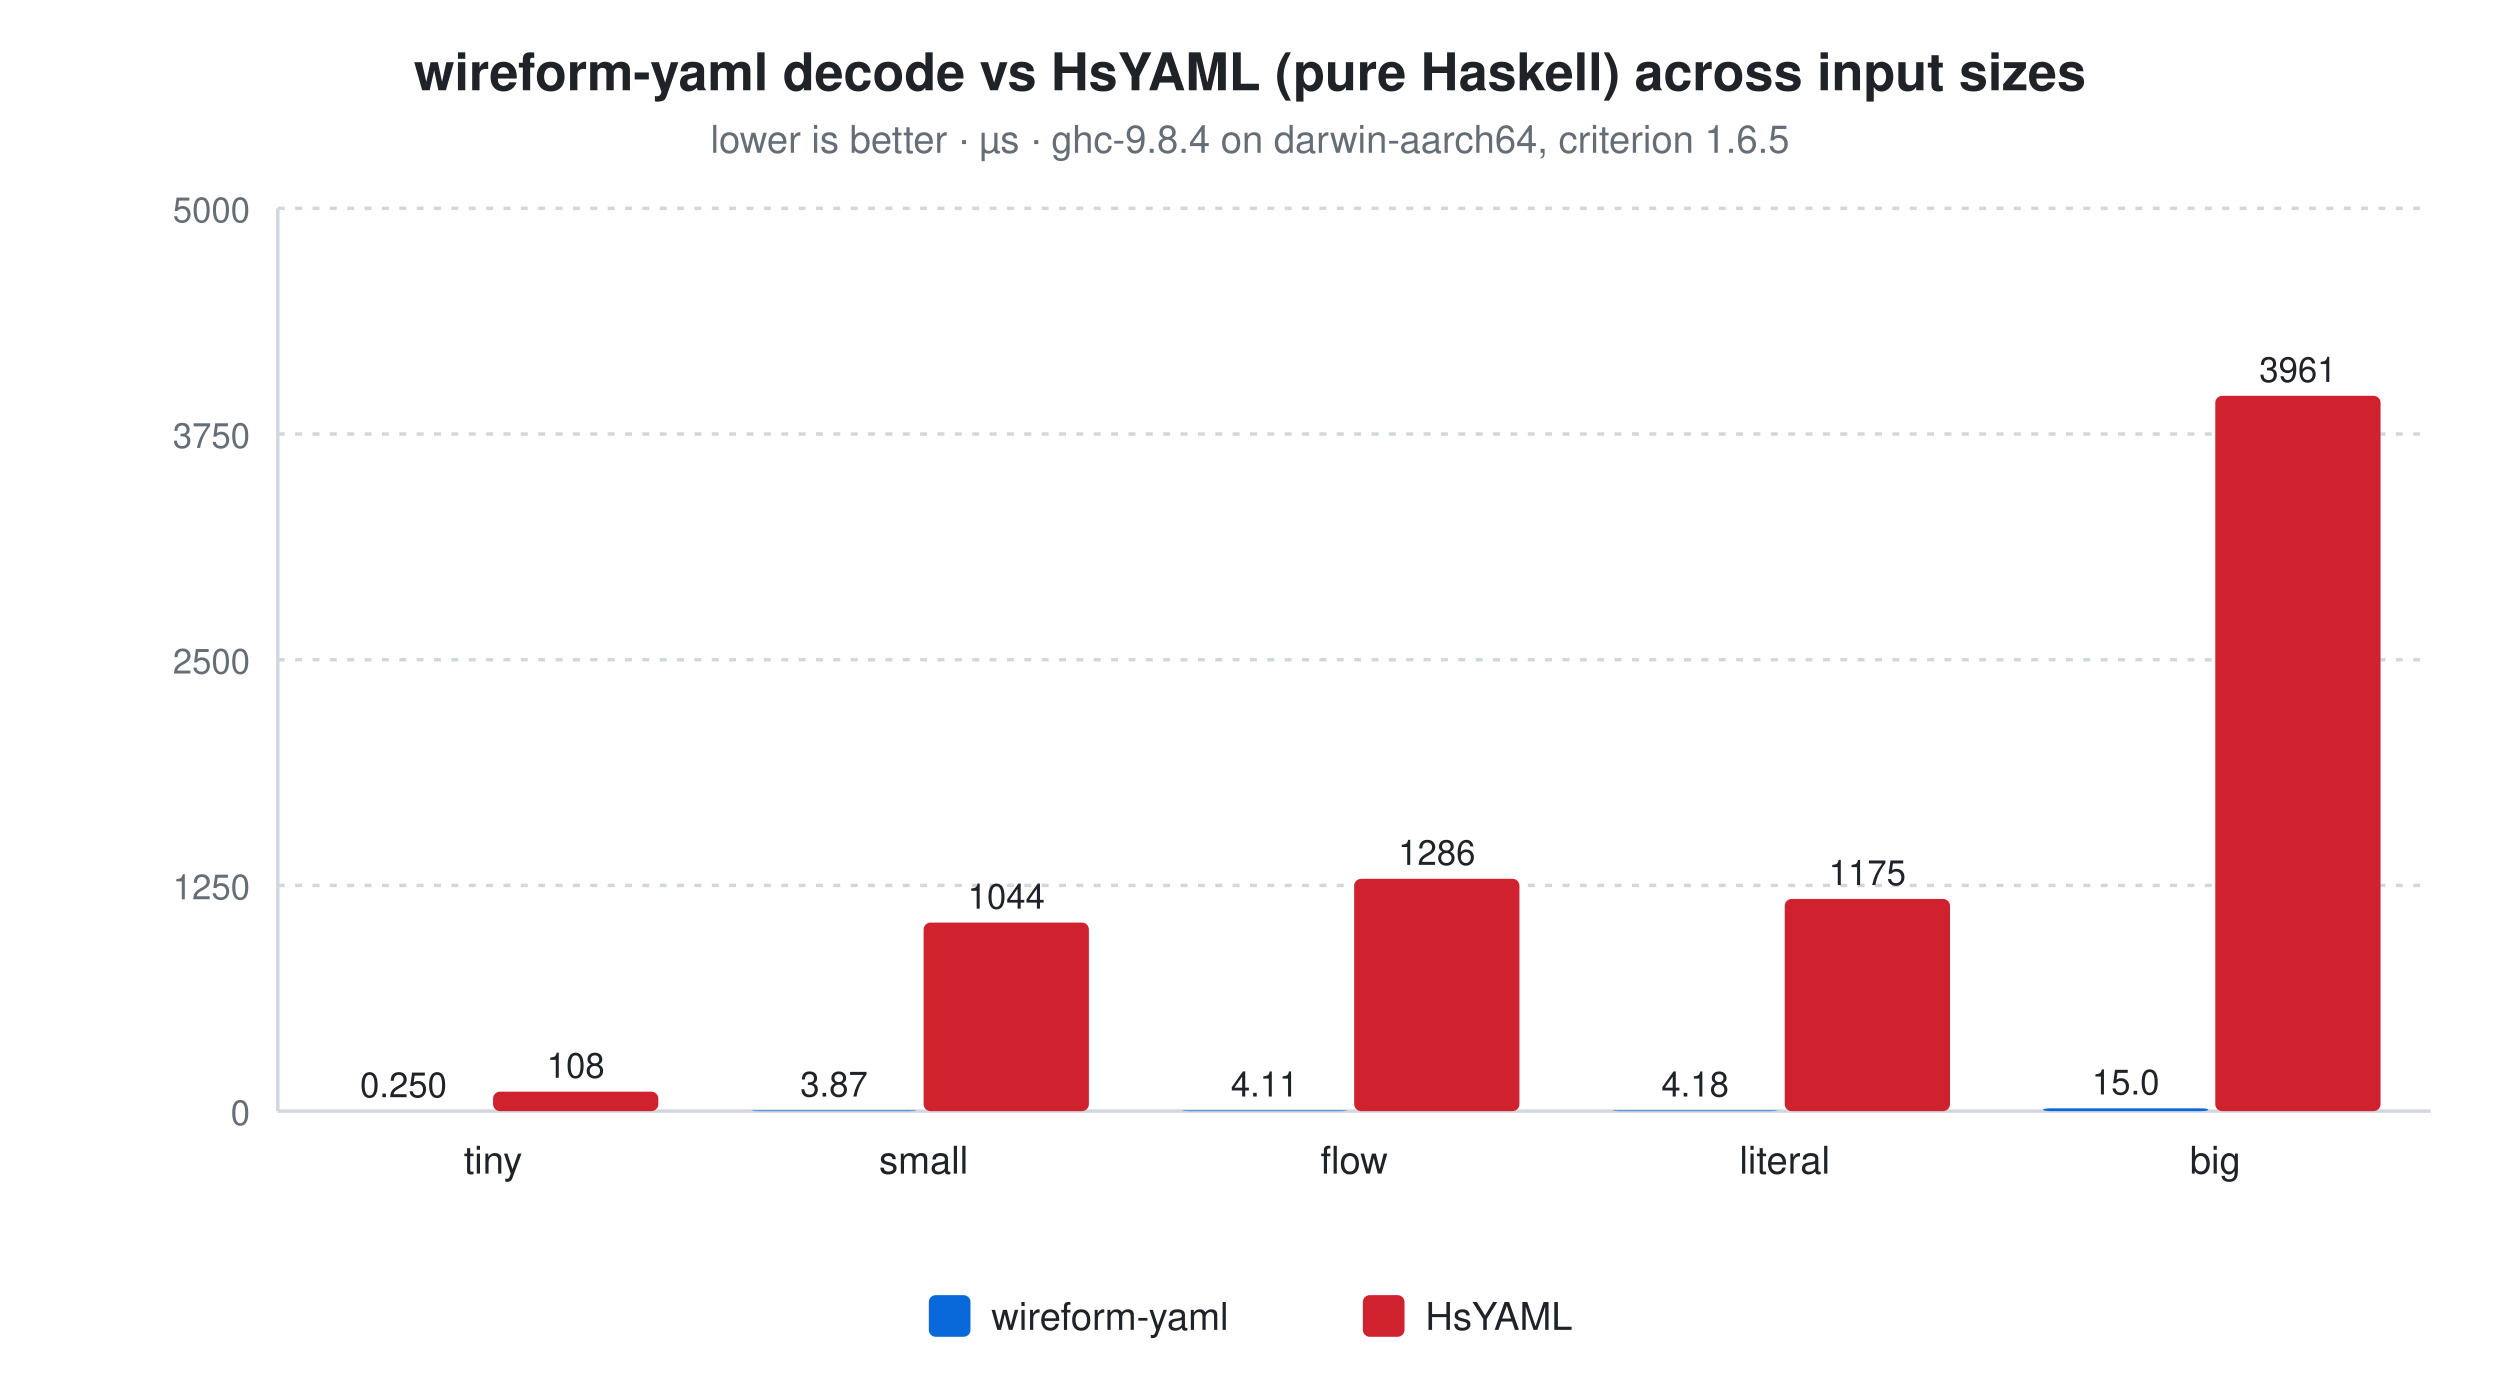
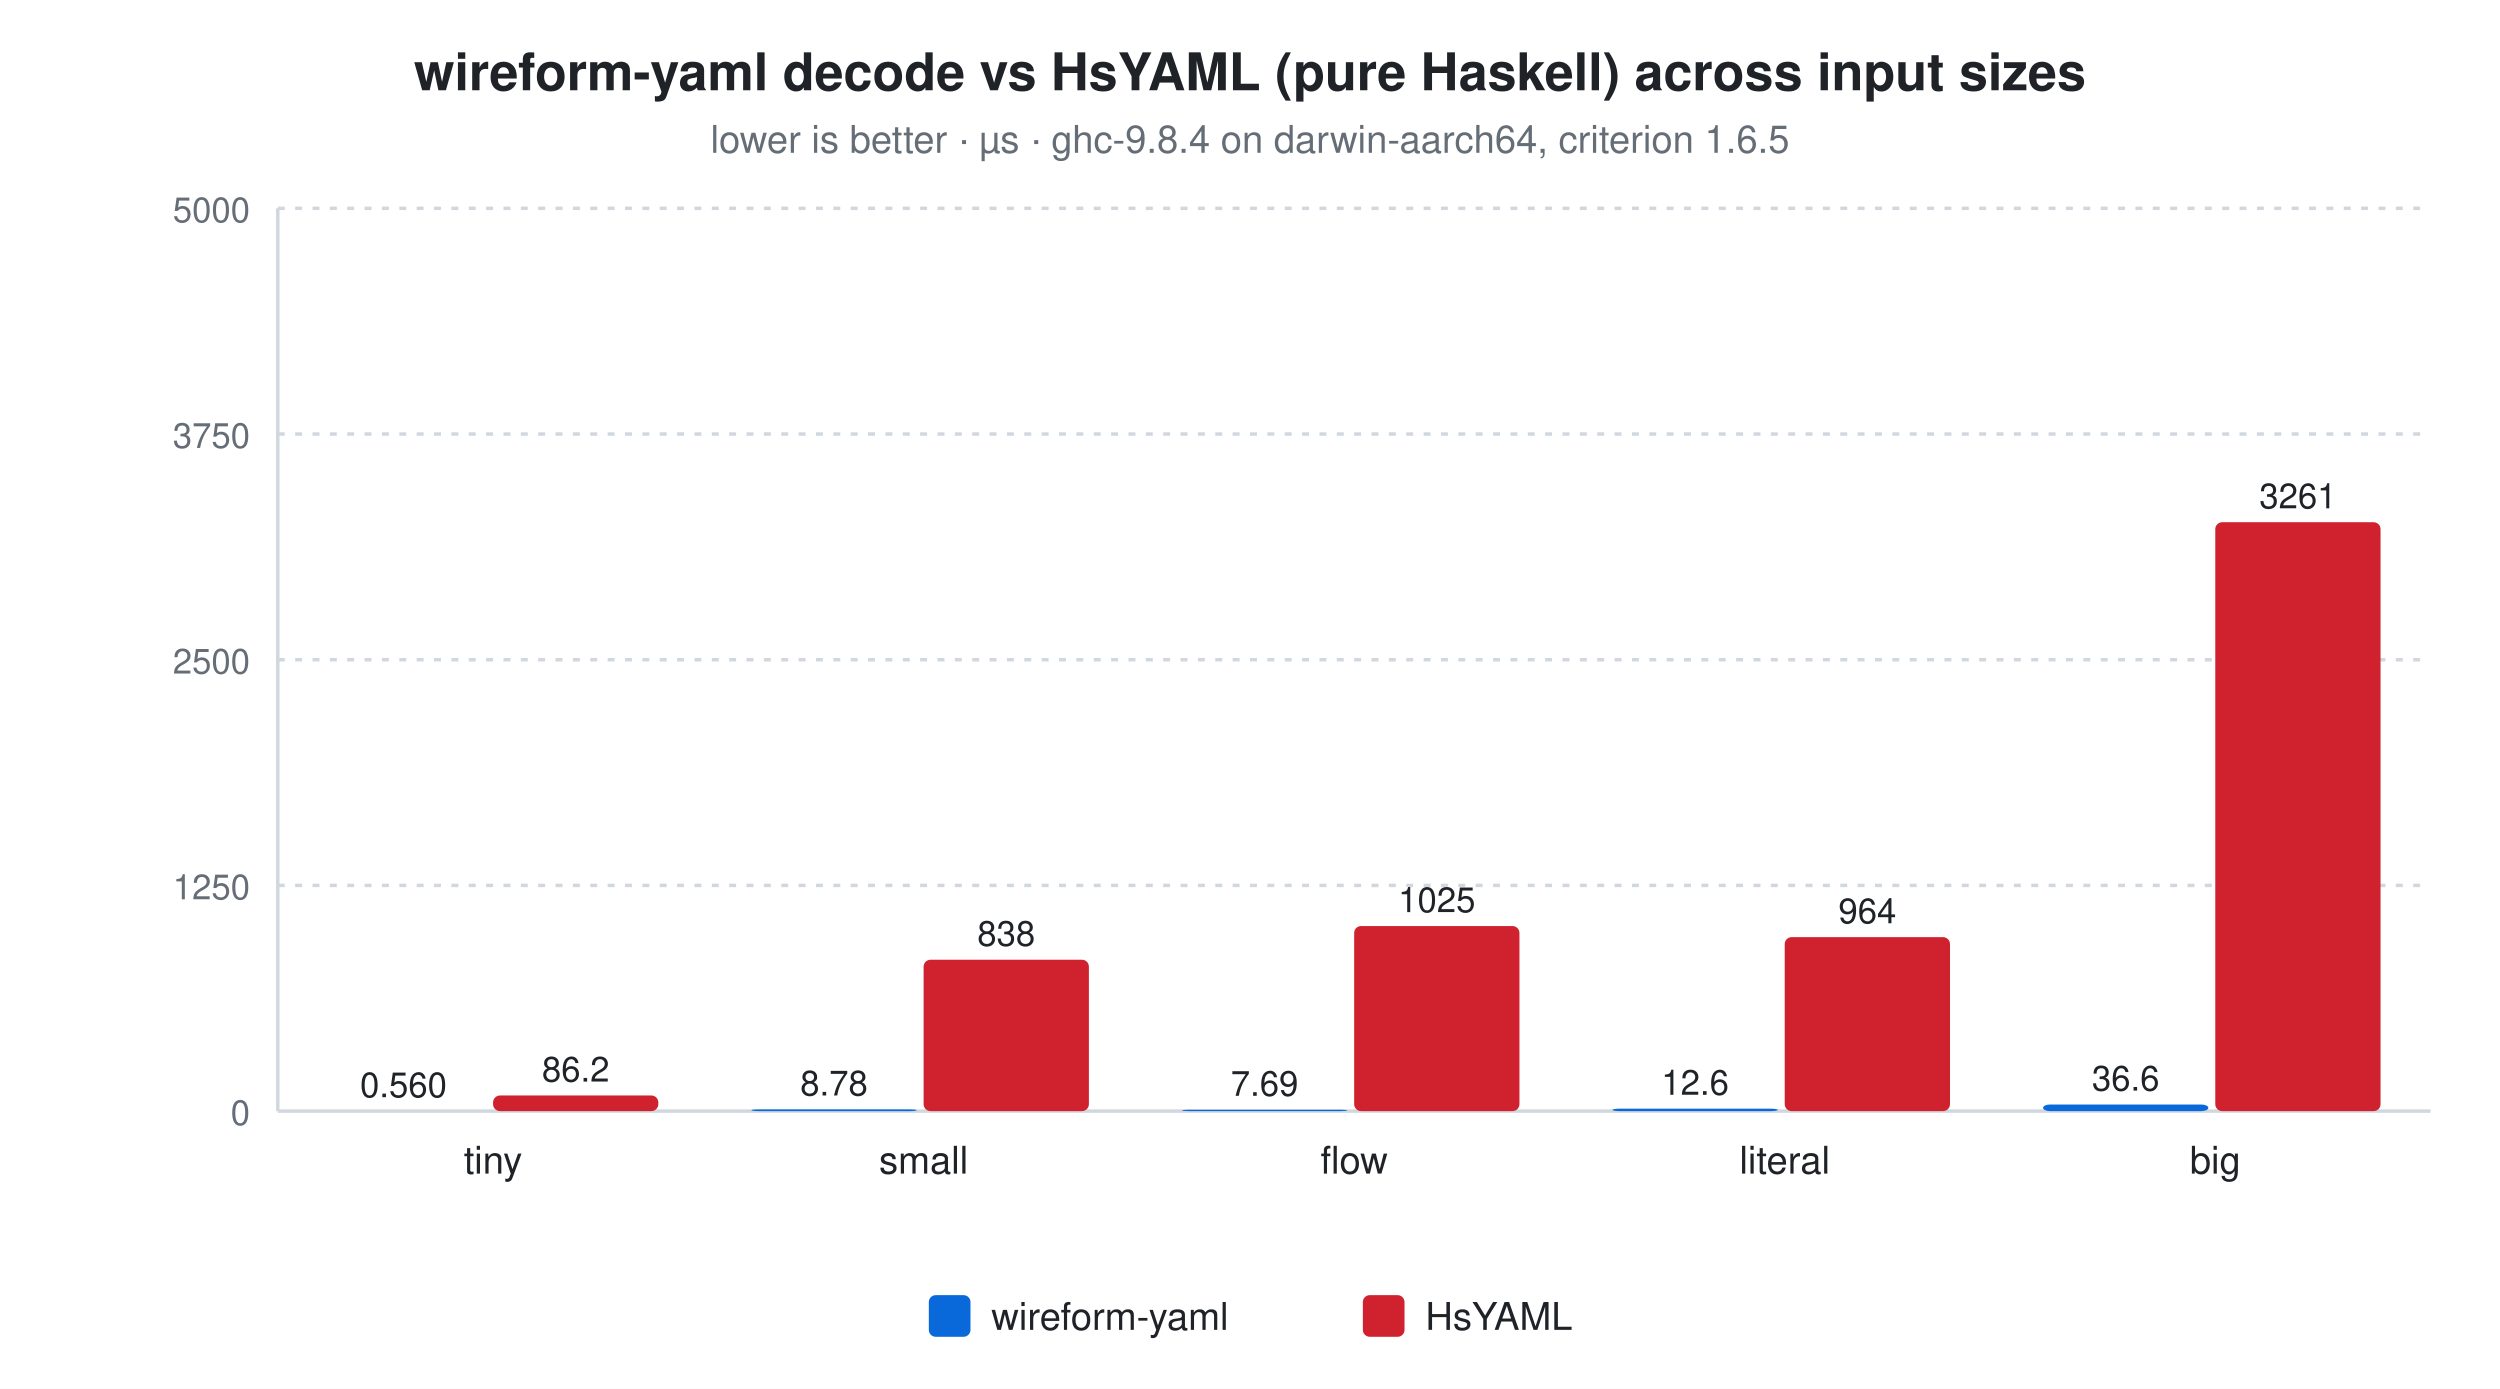
<svg xmlns="http://www.w3.org/2000/svg" viewBox="0 0 720 400" width="720" height="400" font-family="ui-sans-serif, system-ui, -apple-system, BlinkMacSystemFont, &quot;Segoe UI&quot;, Helvetica, Arial, sans-serif" font-size="12">
  <rect x="0" y="0" width="720" height="400" fill="#ffffff" />
  <text x="360" y="26" text-anchor="middle" font-size="15" font-weight="600" fill="#1f2328">wireform-yaml decode vs HsYAML (pure Haskell) across input sizes</text>
  <text x="360" y="44" text-anchor="middle" font-size="11" fill="#656d76">lower is better · µs · ghc-9.8.4 on darwin-aarch64, criterion 1.6.5</text>
  <g stroke="#d0d7de" stroke-width="1">
    <line x1="80" y1="320" x2="700" y2="320" />
    <line x1="80" y1="60" x2="80" y2="320" />
  </g>
  <g>
    <g />
    <text x="72" y="324" text-anchor="end" font-size="10" fill="#656d76">0</text>
    <line x1="80" y1="255" x2="700" y2="255" stroke="#d0d7de" stroke-width="1" stroke-dasharray="2 3" />
    <text x="72" y="259" text-anchor="end" font-size="10" fill="#656d76">1250</text>
    <line x1="80" y1="190" x2="700" y2="190" stroke="#d0d7de" stroke-width="1" stroke-dasharray="2 3" />
    <text x="72" y="194" text-anchor="end" font-size="10" fill="#656d76">2500</text>
    <line x1="80" y1="125" x2="700" y2="125" stroke="#d0d7de" stroke-width="1" stroke-dasharray="2 3" />
    <text x="72" y="129" text-anchor="end" font-size="10" fill="#656d76">3750</text>
    <line x1="80" y1="60" x2="700" y2="60" stroke="#d0d7de" stroke-width="1" stroke-dasharray="2 3" />
    <text x="72" y="64" text-anchor="end" font-size="10" fill="#656d76">5000</text>
  </g>
  <g>
    <rect x="92.4" y="320.0" width="47.6" height="0.0" rx="2" fill="#0969da" />
-     <rect x="142" y="314.4" width="47.6" height="5.6" rx="2" fill="#cf222e" />
-     <rect x="216.4" y="319.8" width="47.6" height="0.2" rx="2" fill="#0969da" />
-     <rect x="266" y="265.7" width="47.6" height="54.3" rx="2" fill="#cf222e" />
-     <rect x="340.4" y="319.8" width="47.6" height="0.2" rx="2" fill="#0969da" />
-     <rect x="390" y="253.1" width="47.6" height="66.9" rx="2" fill="#cf222e" />
-     <rect x="464.4" y="319.8" width="47.6" height="0.2" rx="2" fill="#0969da" />
-     <rect x="514" y="258.9" width="47.6" height="61.1" rx="2" fill="#cf222e" />
-     <rect x="588.4" y="319.2" width="47.6" height="0.8" rx="2" fill="#0969da" />
-     <rect x="638" y="114.0" width="47.6" height="206.0" rx="2" fill="#cf222e" />
+     <rect x="142" y="315.5" width="47.6" height="4.5" rx="2" fill="#cf222e" />
+     <rect x="216.4" y="319.5" width="47.6" height="0.5" rx="2" fill="#0969da" />
+     <rect x="266" y="276.4" width="47.6" height="43.6" rx="2" fill="#cf222e" />
+     <rect x="340.4" y="319.6" width="47.6" height="0.4" rx="2" fill="#0969da" />
+     <rect x="390" y="266.7" width="47.6" height="53.3" rx="2" fill="#cf222e" />
+     <rect x="464.4" y="319.3" width="47.6" height="0.7" rx="2" fill="#0969da" />
+     <rect x="514" y="269.9" width="47.6" height="50.1" rx="2" fill="#cf222e" />
+     <rect x="588.4" y="318.1" width="47.6" height="1.9" rx="2" fill="#0969da" />
+     <rect x="638" y="150.4" width="47.6" height="169.6" rx="2" fill="#cf222e" />
  </g>
  <g>
-     <text x="116.2" y="316.0" text-anchor="middle" font-size="10" fill="#1f2328">0.250</text>
-     <text x="165.8" y="310.4" text-anchor="middle" font-size="10" fill="#1f2328">108</text>
-     <text x="240.2" y="315.8" text-anchor="middle" font-size="10" fill="#1f2328">3.87</text>
-     <text x="289.8" y="261.7" text-anchor="middle" font-size="10" fill="#1f2328">1044</text>
-     <text x="364.2" y="315.8" text-anchor="middle" font-size="10" fill="#1f2328">4.11</text>
-     <text x="413.8" y="249.1" text-anchor="middle" font-size="10" fill="#1f2328">1286</text>
-     <text x="488.2" y="315.8" text-anchor="middle" font-size="10" fill="#1f2328">4.18</text>
-     <text x="537.8" y="254.9" text-anchor="middle" font-size="10" fill="#1f2328">1175</text>
-     <text x="612.2" y="315.2" text-anchor="middle" font-size="10" fill="#1f2328">15.0</text>
-     <text x="661.8" y="110.0" text-anchor="middle" font-size="10" fill="#1f2328">3961</text>
+     <text x="116.2" y="316.0" text-anchor="middle" font-size="10" fill="#1f2328">0.560</text>
+     <text x="165.8" y="311.5" text-anchor="middle" font-size="10" fill="#1f2328">86.2</text>
+     <text x="240.2" y="315.5" text-anchor="middle" font-size="10" fill="#1f2328">8.78</text>
+     <text x="289.8" y="272.4" text-anchor="middle" font-size="10" fill="#1f2328">838</text>
+     <text x="364.2" y="315.6" text-anchor="middle" font-size="10" fill="#1f2328">7.69</text>
+     <text x="413.8" y="262.7" text-anchor="middle" font-size="10" fill="#1f2328">1025</text>
+     <text x="488.2" y="315.3" text-anchor="middle" font-size="10" fill="#1f2328">12.6</text>
+     <text x="537.8" y="265.9" text-anchor="middle" font-size="10" fill="#1f2328">964</text>
+     <text x="612.2" y="314.1" text-anchor="middle" font-size="10" fill="#1f2328">36.6</text>
+     <text x="661.8" y="146.4" text-anchor="middle" font-size="10" fill="#1f2328">3261</text>
  </g>
  <g>
    <text x="142" y="338" text-anchor="middle" font-size="11" fill="#1f2328">tiny</text>
    <text x="266" y="338" text-anchor="middle" font-size="11" fill="#1f2328">small</text>
    <text x="390" y="338" text-anchor="middle" font-size="11" fill="#1f2328">flow</text>
    <text x="514" y="338" text-anchor="middle" font-size="11" fill="#1f2328">literal</text>
    <text x="638" y="338" text-anchor="middle" font-size="11" fill="#1f2328">big</text>
  </g>
  <g>
    <g transform="translate(267.5, 382)">
      <rect x="0" y="-9" width="12" height="12" rx="2" fill="#0969da" />
      <text x="18" y="1" font-size="11" fill="#1f2328">wireform-yaml</text>
    </g>
    <g transform="translate(392.5, 382)">
      <rect x="0" y="-9" width="12" height="12" rx="2" fill="#cf222e" />
      <text x="18" y="1" font-size="11" fill="#1f2328">HsYAML</text>
    </g>
  </g>
</svg>
